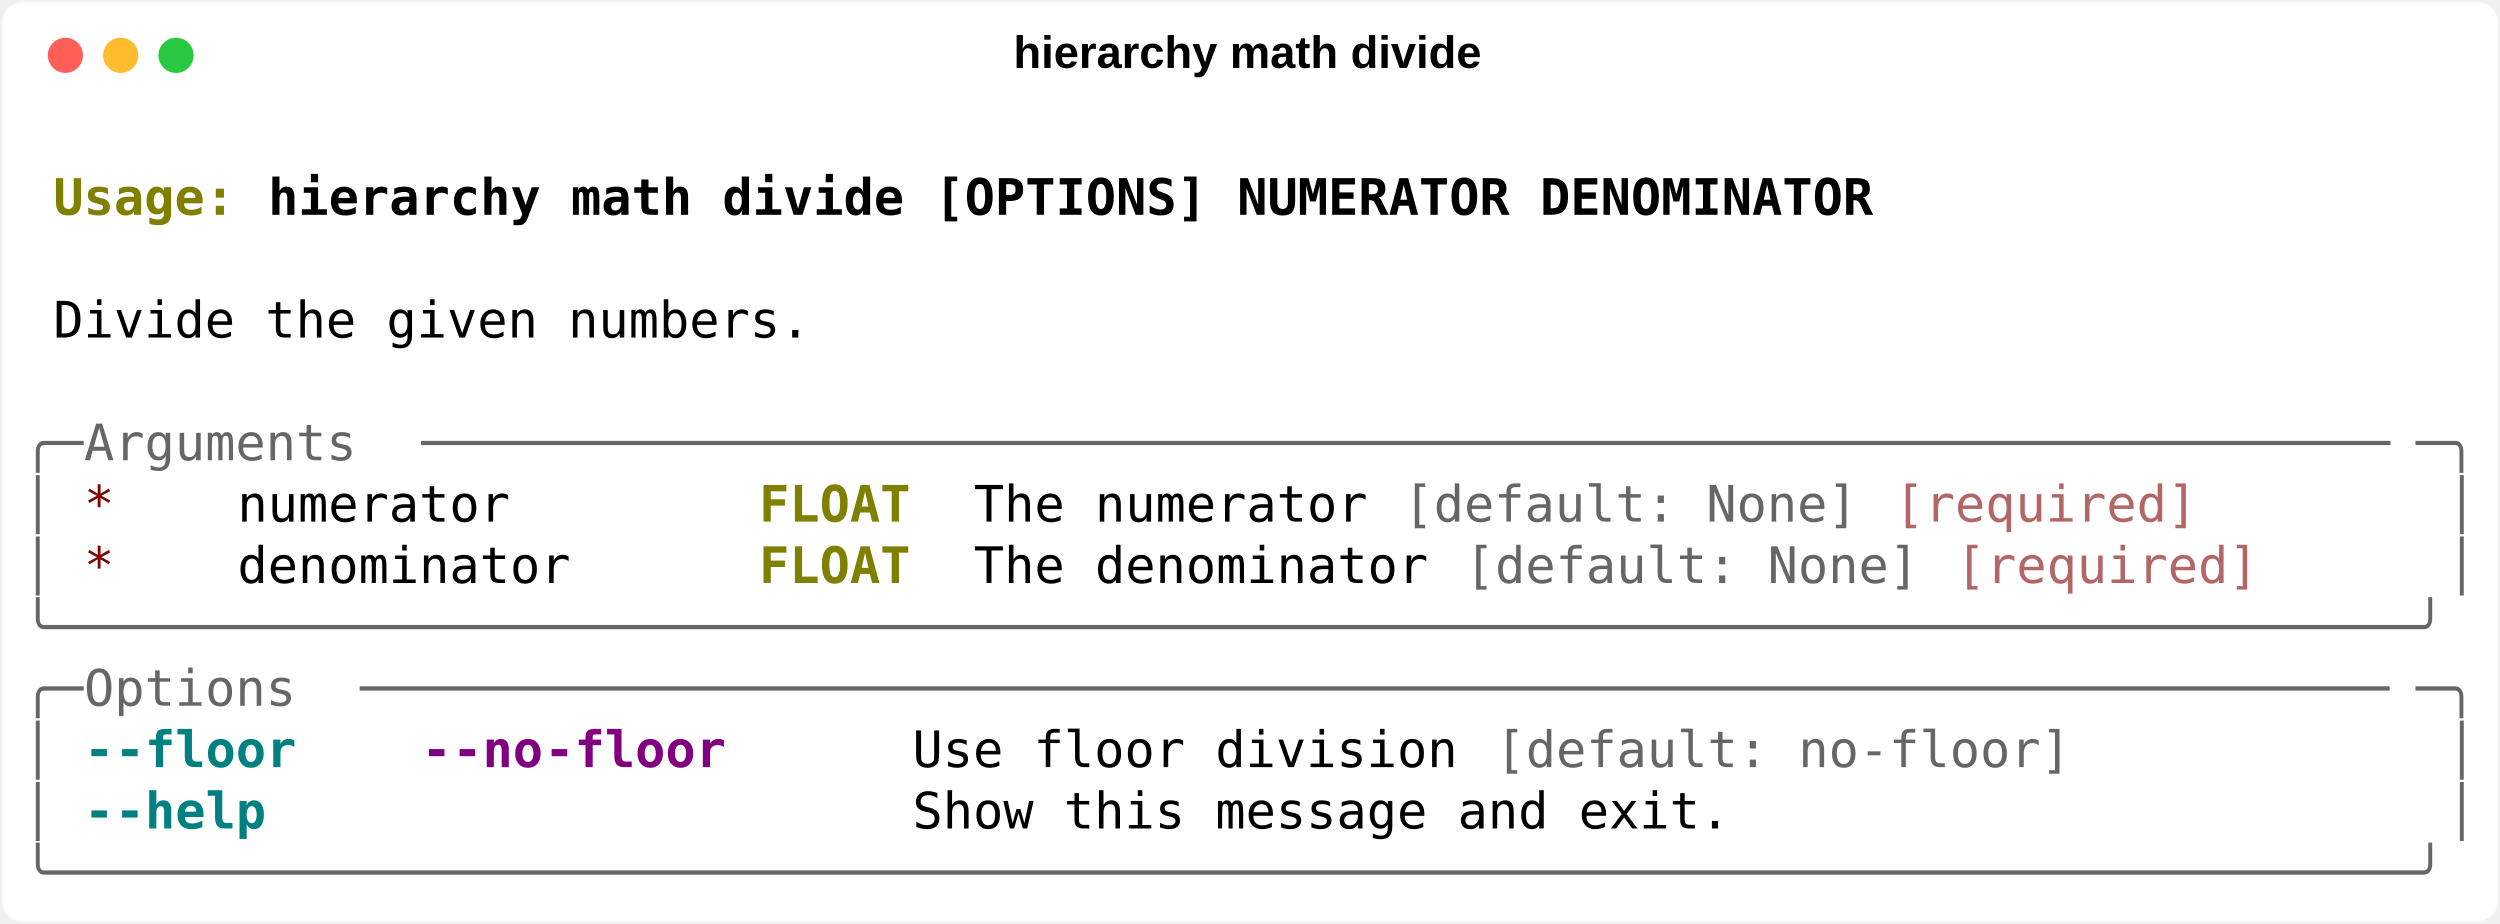
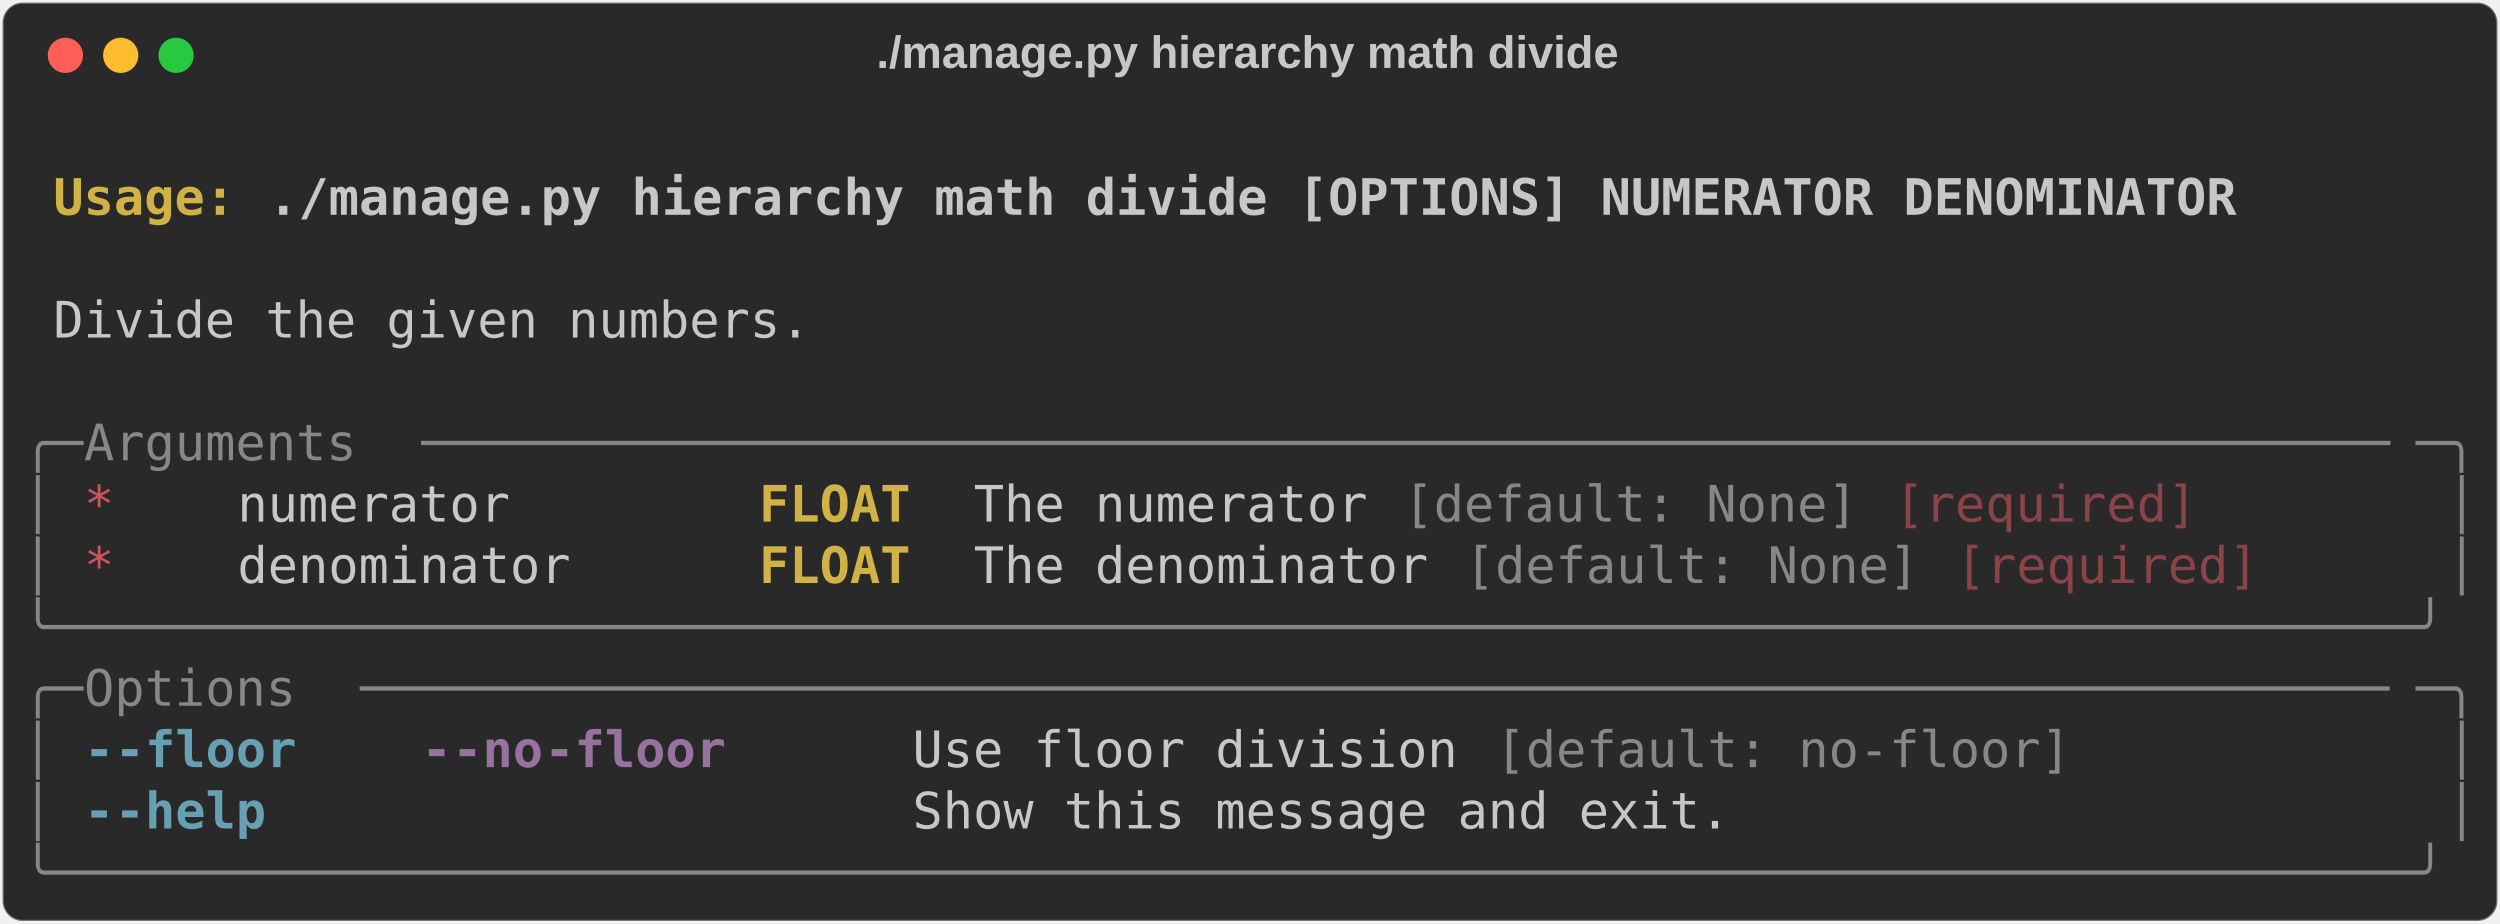
<svg xmlns="http://www.w3.org/2000/svg" class="rich-terminal" viewBox="0 0 994 367.2">
  <style>

    @font-face {
        font-family: "Fira Code";
        src: local("FiraCode-Regular"),
                url("https://cdnjs.cloudflare.com/ajax/libs/firacode/6.2.0/woff2/FiraCode-Regular.woff2") format("woff2"),
                url("https://cdnjs.cloudflare.com/ajax/libs/firacode/6.2.0/woff/FiraCode-Regular.woff") format("woff");
        font-style: normal;
        font-weight: 400;
    }
    @font-face {
        font-family: "Fira Code";
        src: local("FiraCode-Bold"),
                url("https://cdnjs.cloudflare.com/ajax/libs/firacode/6.2.0/woff2/FiraCode-Bold.woff2") format("woff2"),
                url("https://cdnjs.cloudflare.com/ajax/libs/firacode/6.2.0/woff/FiraCode-Bold.woff") format("woff");
        font-style: bold;
        font-weight: 700;
    }

-     .terminal-1177620010-matrix {
+     .terminal-1301681316-matrix {
        font-family: Fira Code, monospace;
        font-size: 20px;
        line-height: 24.4px;
        font-variant-east-asian: full-width;
    }

-     .terminal-1177620010-title {
+     .terminal-1301681316-title {
        font-size: 18px;
        font-weight: bold;
        font-family: arial;
    }

-     .terminal-1177620010-r1 { fill: #000000;font-weight: bold }
- .terminal-1177620010-r2 { fill: #000000 }
- .terminal-1177620010-r3 { fill: #808000;font-weight: bold }
- .terminal-1177620010-r4 { fill: #666666 }
- .terminal-1177620010-r5 { fill: #800000 }
- .terminal-1177620010-r6 { fill: #b26666 }
- .terminal-1177620010-r7 { fill: #008080;font-weight: bold }
- .terminal-1177620010-r8 { fill: #800080;font-weight: bold }
+     .terminal-1301681316-r1 { fill: #c5c8c6;font-weight: bold }
+ .terminal-1301681316-r2 { fill: #c5c8c6 }
+ .terminal-1301681316-r3 { fill: #d0b344;font-weight: bold }
+ .terminal-1301681316-r4 { fill: #868887 }
+ .terminal-1301681316-r5 { fill: #cc555a }
+ .terminal-1301681316-r6 { fill: #8a4346 }
+ .terminal-1301681316-r7 { fill: #68a0b3;font-weight: bold }
+ .terminal-1301681316-r8 { fill: #98729f;font-weight: bold }
    </style>
  <defs>
-     <clipPath id="terminal-1177620010-clip-terminal">
+     <clipPath id="terminal-1301681316-clip-terminal">
      <rect x="0" y="0" width="975.0" height="316.2" />
    </clipPath>
-     <clipPath id="terminal-1177620010-line-0">
+     <clipPath id="terminal-1301681316-line-0">
      <rect x="0" y="1.5" width="976" height="24.65" />
    </clipPath>
-     <clipPath id="terminal-1177620010-line-1">
+     <clipPath id="terminal-1301681316-line-1">
      <rect x="0" y="25.9" width="976" height="24.65" />
    </clipPath>
-     <clipPath id="terminal-1177620010-line-2">
+     <clipPath id="terminal-1301681316-line-2">
      <rect x="0" y="50.3" width="976" height="24.65" />
    </clipPath>
-     <clipPath id="terminal-1177620010-line-3">
+     <clipPath id="terminal-1301681316-line-3">
      <rect x="0" y="74.7" width="976" height="24.65" />
    </clipPath>
-     <clipPath id="terminal-1177620010-line-4">
+     <clipPath id="terminal-1301681316-line-4">
      <rect x="0" y="99.1" width="976" height="24.65" />
    </clipPath>
-     <clipPath id="terminal-1177620010-line-5">
+     <clipPath id="terminal-1301681316-line-5">
      <rect x="0" y="123.5" width="976" height="24.65" />
    </clipPath>
-     <clipPath id="terminal-1177620010-line-6">
+     <clipPath id="terminal-1301681316-line-6">
      <rect x="0" y="147.9" width="976" height="24.65" />
    </clipPath>
-     <clipPath id="terminal-1177620010-line-7">
+     <clipPath id="terminal-1301681316-line-7">
      <rect x="0" y="172.3" width="976" height="24.65" />
    </clipPath>
-     <clipPath id="terminal-1177620010-line-8">
+     <clipPath id="terminal-1301681316-line-8">
      <rect x="0" y="196.7" width="976" height="24.65" />
    </clipPath>
-     <clipPath id="terminal-1177620010-line-9">
+     <clipPath id="terminal-1301681316-line-9">
      <rect x="0" y="221.1" width="976" height="24.65" />
    </clipPath>
-     <clipPath id="terminal-1177620010-line-10">
+     <clipPath id="terminal-1301681316-line-10">
      <rect x="0" y="245.5" width="976" height="24.65" />
    </clipPath>
-     <clipPath id="terminal-1177620010-line-11">
+     <clipPath id="terminal-1301681316-line-11">
      <rect x="0" y="269.9" width="976" height="24.65" />
    </clipPath>
  </defs>
-   <rect fill="#ffffff" stroke="rgba(255,255,255,0.35)" stroke-width="1" x="1" y="1" width="992" height="365.2" rx="8" />
-   <text class="terminal-1177620010-title" fill="#000000" text-anchor="middle" x="496" y="27">hierarchy math divide</text>
+   <rect fill="#292929" stroke="rgba(255,255,255,0.35)" stroke-width="1" x="1" y="1" width="992" height="365.2" rx="8" />
+   <text class="terminal-1301681316-title" fill="#c5c8c6" text-anchor="middle" x="496" y="27">./manage.py hierarchy math divide</text>
  <g transform="translate(26,22)">
    <circle cx="0" cy="0" r="7" fill="#ff5f57" />
    <circle cx="22" cy="0" r="7" fill="#febc2e" />
    <circle cx="44" cy="0" r="7" fill="#28c840" />
  </g>
-   <g transform="translate(9, 41)" clip-path="url(#terminal-1177620010-clip-terminal)">
-     <g class="terminal-1177620010-matrix">
-       <text class="terminal-1177620010-r2" x="976" y="20" textLength="12.2" clip-path="url(#terminal-1177620010-line-0)">
+   <g transform="translate(9, 41)" clip-path="url(#terminal-1301681316-clip-terminal)">
+     <g class="terminal-1301681316-matrix">
+       <text class="terminal-1301681316-r2" x="976" y="20" textLength="12.2" clip-path="url(#terminal-1301681316-line-0)">
</text>
-       <text class="terminal-1177620010-r3" x="12.2" y="44.4" textLength="85.4" clip-path="url(#terminal-1177620010-line-1)">Usage: </text>
-       <text class="terminal-1177620010-r1" x="97.6" y="44.4" textLength="646.6" clip-path="url(#terminal-1177620010-line-1)">hierarchy math divide [OPTIONS] NUMERATOR DENOMINATOR</text>
-       <text class="terminal-1177620010-r2" x="976" y="44.4" textLength="12.2" clip-path="url(#terminal-1177620010-line-1)">
+       <text class="terminal-1301681316-r3" x="12.2" y="44.4" textLength="85.4" clip-path="url(#terminal-1301681316-line-1)">Usage: </text>
+       <text class="terminal-1301681316-r1" x="97.6" y="44.4" textLength="793" clip-path="url(#terminal-1301681316-line-1)">./manage.py hierarchy math divide [OPTIONS] NUMERATOR DENOMINATOR</text>
+       <text class="terminal-1301681316-r2" x="976" y="44.4" textLength="12.2" clip-path="url(#terminal-1301681316-line-1)">
</text>
-       <text class="terminal-1177620010-r2" x="976" y="68.8" textLength="12.2" clip-path="url(#terminal-1177620010-line-2)">
+       <text class="terminal-1301681316-r2" x="976" y="68.8" textLength="12.2" clip-path="url(#terminal-1301681316-line-2)">
</text>
-       <text class="terminal-1177620010-r2" x="12.2" y="93.2" textLength="305" clip-path="url(#terminal-1177620010-line-3)">Divide the given numbers.</text>
-       <text class="terminal-1177620010-r2" x="976" y="93.2" textLength="12.2" clip-path="url(#terminal-1177620010-line-3)">
+       <text class="terminal-1301681316-r2" x="12.2" y="93.2" textLength="305" clip-path="url(#terminal-1301681316-line-3)">Divide the given numbers.</text>
+       <text class="terminal-1301681316-r2" x="976" y="93.2" textLength="12.2" clip-path="url(#terminal-1301681316-line-3)">
</text>
-       <text class="terminal-1177620010-r2" x="976" y="117.6" textLength="12.2" clip-path="url(#terminal-1177620010-line-4)">
+       <text class="terminal-1301681316-r2" x="976" y="117.6" textLength="12.2" clip-path="url(#terminal-1301681316-line-4)">
</text>
-       <text class="terminal-1177620010-r4" x="0" y="142" textLength="24.4" clip-path="url(#terminal-1177620010-line-5)">╭─</text>
-       <text class="terminal-1177620010-r4" x="24.4" y="142" textLength="134.2" clip-path="url(#terminal-1177620010-line-5)"> Arguments </text>
-       <text class="terminal-1177620010-r4" x="158.6" y="142" textLength="793" clip-path="url(#terminal-1177620010-line-5)">─────────────────────────────────────────────────────────────────</text>
-       <text class="terminal-1177620010-r4" x="951.6" y="142" textLength="24.4" clip-path="url(#terminal-1177620010-line-5)">─╮</text>
-       <text class="terminal-1177620010-r2" x="976" y="142" textLength="12.2" clip-path="url(#terminal-1177620010-line-5)">
+       <text class="terminal-1301681316-r4" x="0" y="142" textLength="24.4" clip-path="url(#terminal-1301681316-line-5)">╭─</text>
+       <text class="terminal-1301681316-r4" x="24.4" y="142" textLength="134.2" clip-path="url(#terminal-1301681316-line-5)"> Arguments </text>
+       <text class="terminal-1301681316-r4" x="158.6" y="142" textLength="793" clip-path="url(#terminal-1301681316-line-5)">─────────────────────────────────────────────────────────────────</text>
+       <text class="terminal-1301681316-r4" x="951.6" y="142" textLength="24.4" clip-path="url(#terminal-1301681316-line-5)">─╮</text>
+       <text class="terminal-1301681316-r2" x="976" y="142" textLength="12.2" clip-path="url(#terminal-1301681316-line-5)">
</text>
-       <text class="terminal-1177620010-r4" x="0" y="166.4" textLength="12.2" clip-path="url(#terminal-1177620010-line-6)">│</text>
-       <text class="terminal-1177620010-r5" x="24.4" y="166.4" textLength="12.2" clip-path="url(#terminal-1177620010-line-6)">*</text>
-       <text class="terminal-1177620010-r2" x="85.4" y="166.4" textLength="134.2" clip-path="url(#terminal-1177620010-line-6)">numerator  </text>
-       <text class="terminal-1177620010-r3" x="292.8" y="166.4" textLength="61" clip-path="url(#terminal-1177620010-line-6)">FLOAT</text>
-       <text class="terminal-1177620010-r2" x="378.2" y="166.4" textLength="158.6" clip-path="url(#terminal-1177620010-line-6)">The numerator</text>
-       <text class="terminal-1177620010-r4" x="549" y="166.4" textLength="183" clip-path="url(#terminal-1177620010-line-6)">[default: None]</text>
-       <text class="terminal-1177620010-r6" x="744.2" y="166.4" textLength="122" clip-path="url(#terminal-1177620010-line-6)">[required]</text>
-       <text class="terminal-1177620010-r4" x="963.8" y="166.4" textLength="12.2" clip-path="url(#terminal-1177620010-line-6)">│</text>
-       <text class="terminal-1177620010-r2" x="976" y="166.4" textLength="12.2" clip-path="url(#terminal-1177620010-line-6)">
+       <text class="terminal-1301681316-r4" x="0" y="166.4" textLength="12.2" clip-path="url(#terminal-1301681316-line-6)">│</text>
+       <text class="terminal-1301681316-r5" x="24.4" y="166.4" textLength="12.2" clip-path="url(#terminal-1301681316-line-6)">*</text>
+       <text class="terminal-1301681316-r2" x="85.4" y="166.4" textLength="134.2" clip-path="url(#terminal-1301681316-line-6)">numerator  </text>
+       <text class="terminal-1301681316-r3" x="292.8" y="166.4" textLength="61" clip-path="url(#terminal-1301681316-line-6)">FLOAT</text>
+       <text class="terminal-1301681316-r2" x="378.2" y="166.4" textLength="158.6" clip-path="url(#terminal-1301681316-line-6)">The numerator</text>
+       <text class="terminal-1301681316-r4" x="549" y="166.4" textLength="183" clip-path="url(#terminal-1301681316-line-6)">[default: None]</text>
+       <text class="terminal-1301681316-r6" x="744.2" y="166.4" textLength="122" clip-path="url(#terminal-1301681316-line-6)">[required]</text>
+       <text class="terminal-1301681316-r4" x="963.8" y="166.4" textLength="12.2" clip-path="url(#terminal-1301681316-line-6)">│</text>
+       <text class="terminal-1301681316-r2" x="976" y="166.4" textLength="12.2" clip-path="url(#terminal-1301681316-line-6)">
</text>
-       <text class="terminal-1177620010-r4" x="0" y="190.8" textLength="12.2" clip-path="url(#terminal-1177620010-line-7)">│</text>
-       <text class="terminal-1177620010-r5" x="24.4" y="190.8" textLength="12.2" clip-path="url(#terminal-1177620010-line-7)">*</text>
-       <text class="terminal-1177620010-r2" x="85.4" y="190.8" textLength="134.2" clip-path="url(#terminal-1177620010-line-7)">denominator</text>
-       <text class="terminal-1177620010-r3" x="292.8" y="190.8" textLength="61" clip-path="url(#terminal-1177620010-line-7)">FLOAT</text>
-       <text class="terminal-1177620010-r2" x="378.2" y="190.8" textLength="183" clip-path="url(#terminal-1177620010-line-7)">The denominator</text>
-       <text class="terminal-1177620010-r4" x="573.4" y="190.8" textLength="183" clip-path="url(#terminal-1177620010-line-7)">[default: None]</text>
-       <text class="terminal-1177620010-r6" x="768.6" y="190.8" textLength="122" clip-path="url(#terminal-1177620010-line-7)">[required]</text>
-       <text class="terminal-1177620010-r4" x="963.8" y="190.8" textLength="12.2" clip-path="url(#terminal-1177620010-line-7)">│</text>
-       <text class="terminal-1177620010-r2" x="976" y="190.8" textLength="12.2" clip-path="url(#terminal-1177620010-line-7)">
+       <text class="terminal-1301681316-r4" x="0" y="190.8" textLength="12.2" clip-path="url(#terminal-1301681316-line-7)">│</text>
+       <text class="terminal-1301681316-r5" x="24.4" y="190.8" textLength="12.2" clip-path="url(#terminal-1301681316-line-7)">*</text>
+       <text class="terminal-1301681316-r2" x="85.4" y="190.8" textLength="134.2" clip-path="url(#terminal-1301681316-line-7)">denominator</text>
+       <text class="terminal-1301681316-r3" x="292.8" y="190.8" textLength="61" clip-path="url(#terminal-1301681316-line-7)">FLOAT</text>
+       <text class="terminal-1301681316-r2" x="378.2" y="190.8" textLength="183" clip-path="url(#terminal-1301681316-line-7)">The denominator</text>
+       <text class="terminal-1301681316-r4" x="573.4" y="190.8" textLength="183" clip-path="url(#terminal-1301681316-line-7)">[default: None]</text>
+       <text class="terminal-1301681316-r6" x="768.6" y="190.8" textLength="122" clip-path="url(#terminal-1301681316-line-7)">[required]</text>
+       <text class="terminal-1301681316-r4" x="963.8" y="190.8" textLength="12.2" clip-path="url(#terminal-1301681316-line-7)">│</text>
+       <text class="terminal-1301681316-r2" x="976" y="190.8" textLength="12.2" clip-path="url(#terminal-1301681316-line-7)">
</text>
-       <text class="terminal-1177620010-r4" x="0" y="215.2" textLength="976" clip-path="url(#terminal-1177620010-line-8)">╰──────────────────────────────────────────────────────────────────────────────╯</text>
-       <text class="terminal-1177620010-r2" x="976" y="215.2" textLength="12.2" clip-path="url(#terminal-1177620010-line-8)">
+       <text class="terminal-1301681316-r4" x="0" y="215.2" textLength="976" clip-path="url(#terminal-1301681316-line-8)">╰──────────────────────────────────────────────────────────────────────────────╯</text>
+       <text class="terminal-1301681316-r2" x="976" y="215.2" textLength="12.2" clip-path="url(#terminal-1301681316-line-8)">
</text>
-       <text class="terminal-1177620010-r4" x="0" y="239.6" textLength="24.4" clip-path="url(#terminal-1177620010-line-9)">╭─</text>
-       <text class="terminal-1177620010-r4" x="24.4" y="239.6" textLength="109.8" clip-path="url(#terminal-1177620010-line-9)"> Options </text>
-       <text class="terminal-1177620010-r4" x="134.2" y="239.6" textLength="817.4" clip-path="url(#terminal-1177620010-line-9)">───────────────────────────────────────────────────────────────────</text>
-       <text class="terminal-1177620010-r4" x="951.6" y="239.6" textLength="24.4" clip-path="url(#terminal-1177620010-line-9)">─╮</text>
-       <text class="terminal-1177620010-r2" x="976" y="239.6" textLength="12.2" clip-path="url(#terminal-1177620010-line-9)">
+       <text class="terminal-1301681316-r4" x="0" y="239.6" textLength="24.4" clip-path="url(#terminal-1301681316-line-9)">╭─</text>
+       <text class="terminal-1301681316-r4" x="24.4" y="239.6" textLength="109.8" clip-path="url(#terminal-1301681316-line-9)"> Options </text>
+       <text class="terminal-1301681316-r4" x="134.2" y="239.6" textLength="817.4" clip-path="url(#terminal-1301681316-line-9)">───────────────────────────────────────────────────────────────────</text>
+       <text class="terminal-1301681316-r4" x="951.6" y="239.6" textLength="24.4" clip-path="url(#terminal-1301681316-line-9)">─╮</text>
+       <text class="terminal-1301681316-r2" x="976" y="239.6" textLength="12.2" clip-path="url(#terminal-1301681316-line-9)">
</text>
-       <text class="terminal-1177620010-r4" x="0" y="264" textLength="12.2" clip-path="url(#terminal-1177620010-line-10)">│</text>
-       <text class="terminal-1177620010-r7" x="24.4" y="264" textLength="12.2" clip-path="url(#terminal-1177620010-line-10)">-</text>
-       <text class="terminal-1177620010-r7" x="36.6" y="264" textLength="73.2" clip-path="url(#terminal-1177620010-line-10)">-floor</text>
-       <text class="terminal-1177620010-r8" x="158.6" y="264" textLength="12.2" clip-path="url(#terminal-1177620010-line-10)">-</text>
-       <text class="terminal-1177620010-r8" x="170.8" y="264" textLength="36.6" clip-path="url(#terminal-1177620010-line-10)">-no</text>
-       <text class="terminal-1177620010-r8" x="207.4" y="264" textLength="73.2" clip-path="url(#terminal-1177620010-line-10)">-floor</text>
-       <text class="terminal-1177620010-r2" x="353.8" y="264" textLength="219.6" clip-path="url(#terminal-1177620010-line-10)">Use floor division</text>
-       <text class="terminal-1177620010-r4" x="585.6" y="264" textLength="231.8" clip-path="url(#terminal-1177620010-line-10)">[default: no-floor]</text>
-       <text class="terminal-1177620010-r4" x="963.8" y="264" textLength="12.2" clip-path="url(#terminal-1177620010-line-10)">│</text>
-       <text class="terminal-1177620010-r2" x="976" y="264" textLength="12.2" clip-path="url(#terminal-1177620010-line-10)">
+       <text class="terminal-1301681316-r4" x="0" y="264" textLength="12.2" clip-path="url(#terminal-1301681316-line-10)">│</text>
+       <text class="terminal-1301681316-r7" x="24.4" y="264" textLength="12.2" clip-path="url(#terminal-1301681316-line-10)">-</text>
+       <text class="terminal-1301681316-r7" x="36.6" y="264" textLength="73.2" clip-path="url(#terminal-1301681316-line-10)">-floor</text>
+       <text class="terminal-1301681316-r8" x="158.6" y="264" textLength="12.2" clip-path="url(#terminal-1301681316-line-10)">-</text>
+       <text class="terminal-1301681316-r8" x="170.8" y="264" textLength="36.6" clip-path="url(#terminal-1301681316-line-10)">-no</text>
+       <text class="terminal-1301681316-r8" x="207.4" y="264" textLength="73.2" clip-path="url(#terminal-1301681316-line-10)">-floor</text>
+       <text class="terminal-1301681316-r2" x="353.8" y="264" textLength="219.6" clip-path="url(#terminal-1301681316-line-10)">Use floor division</text>
+       <text class="terminal-1301681316-r4" x="585.6" y="264" textLength="231.8" clip-path="url(#terminal-1301681316-line-10)">[default: no-floor]</text>
+       <text class="terminal-1301681316-r4" x="963.8" y="264" textLength="12.2" clip-path="url(#terminal-1301681316-line-10)">│</text>
+       <text class="terminal-1301681316-r2" x="976" y="264" textLength="12.2" clip-path="url(#terminal-1301681316-line-10)">
</text>
-       <text class="terminal-1177620010-r4" x="0" y="288.4" textLength="12.2" clip-path="url(#terminal-1177620010-line-11)">│</text>
-       <text class="terminal-1177620010-r7" x="24.4" y="288.4" textLength="12.2" clip-path="url(#terminal-1177620010-line-11)">-</text>
-       <text class="terminal-1177620010-r7" x="36.6" y="288.4" textLength="61" clip-path="url(#terminal-1177620010-line-11)">-help</text>
-       <text class="terminal-1177620010-r2" x="353.8" y="288.4" textLength="329.4" clip-path="url(#terminal-1177620010-line-11)">Show this message and exit.</text>
-       <text class="terminal-1177620010-r4" x="963.8" y="288.4" textLength="12.2" clip-path="url(#terminal-1177620010-line-11)">│</text>
-       <text class="terminal-1177620010-r2" x="976" y="288.4" textLength="12.2" clip-path="url(#terminal-1177620010-line-11)">
+       <text class="terminal-1301681316-r4" x="0" y="288.4" textLength="12.2" clip-path="url(#terminal-1301681316-line-11)">│</text>
+       <text class="terminal-1301681316-r7" x="24.4" y="288.4" textLength="12.2" clip-path="url(#terminal-1301681316-line-11)">-</text>
+       <text class="terminal-1301681316-r7" x="36.6" y="288.4" textLength="61" clip-path="url(#terminal-1301681316-line-11)">-help</text>
+       <text class="terminal-1301681316-r2" x="353.8" y="288.4" textLength="329.4" clip-path="url(#terminal-1301681316-line-11)">Show this message and exit.</text>
+       <text class="terminal-1301681316-r4" x="963.8" y="288.4" textLength="12.2" clip-path="url(#terminal-1301681316-line-11)">│</text>
+       <text class="terminal-1301681316-r2" x="976" y="288.4" textLength="12.2" clip-path="url(#terminal-1301681316-line-11)">
</text>
-       <text class="terminal-1177620010-r4" x="0" y="312.8" textLength="976" clip-path="url(#terminal-1177620010-line-12)">╰──────────────────────────────────────────────────────────────────────────────╯</text>
-       <text class="terminal-1177620010-r2" x="976" y="312.8" textLength="12.2" clip-path="url(#terminal-1177620010-line-12)">
+       <text class="terminal-1301681316-r4" x="0" y="312.8" textLength="976" clip-path="url(#terminal-1301681316-line-12)">╰──────────────────────────────────────────────────────────────────────────────╯</text>
+       <text class="terminal-1301681316-r2" x="976" y="312.8" textLength="12.2" clip-path="url(#terminal-1301681316-line-12)">
</text>
    </g>
  </g>
</svg>
